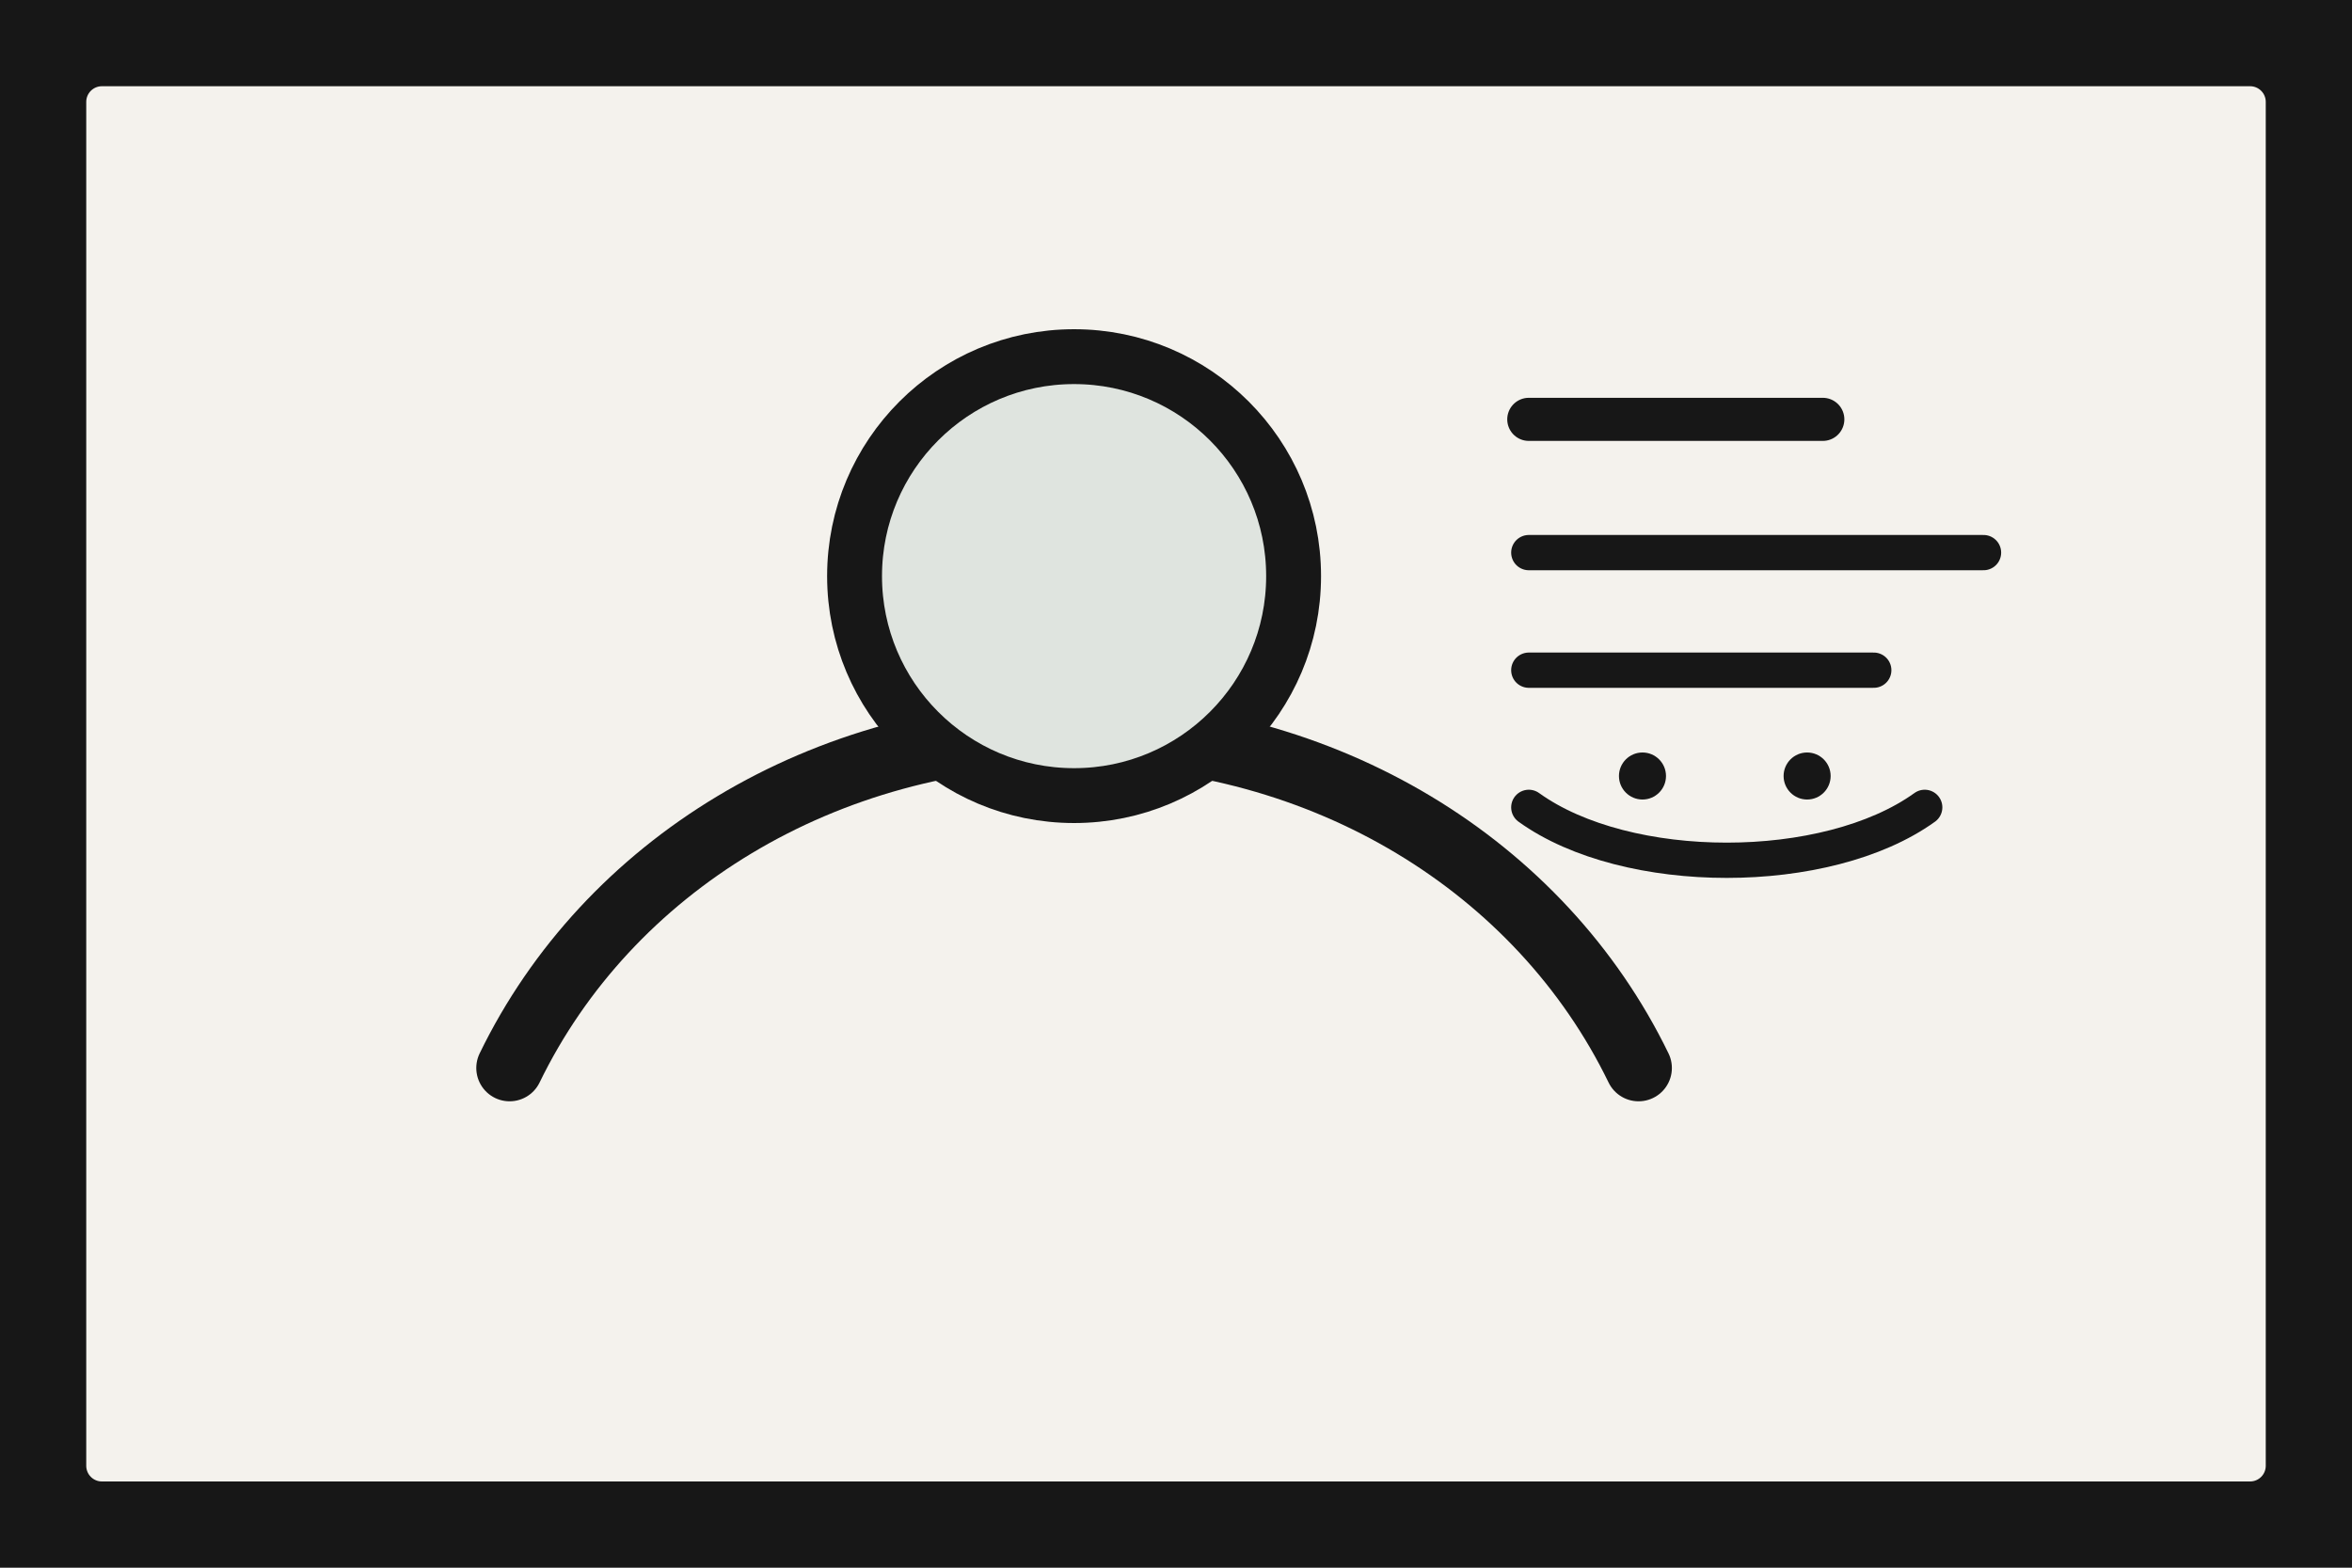
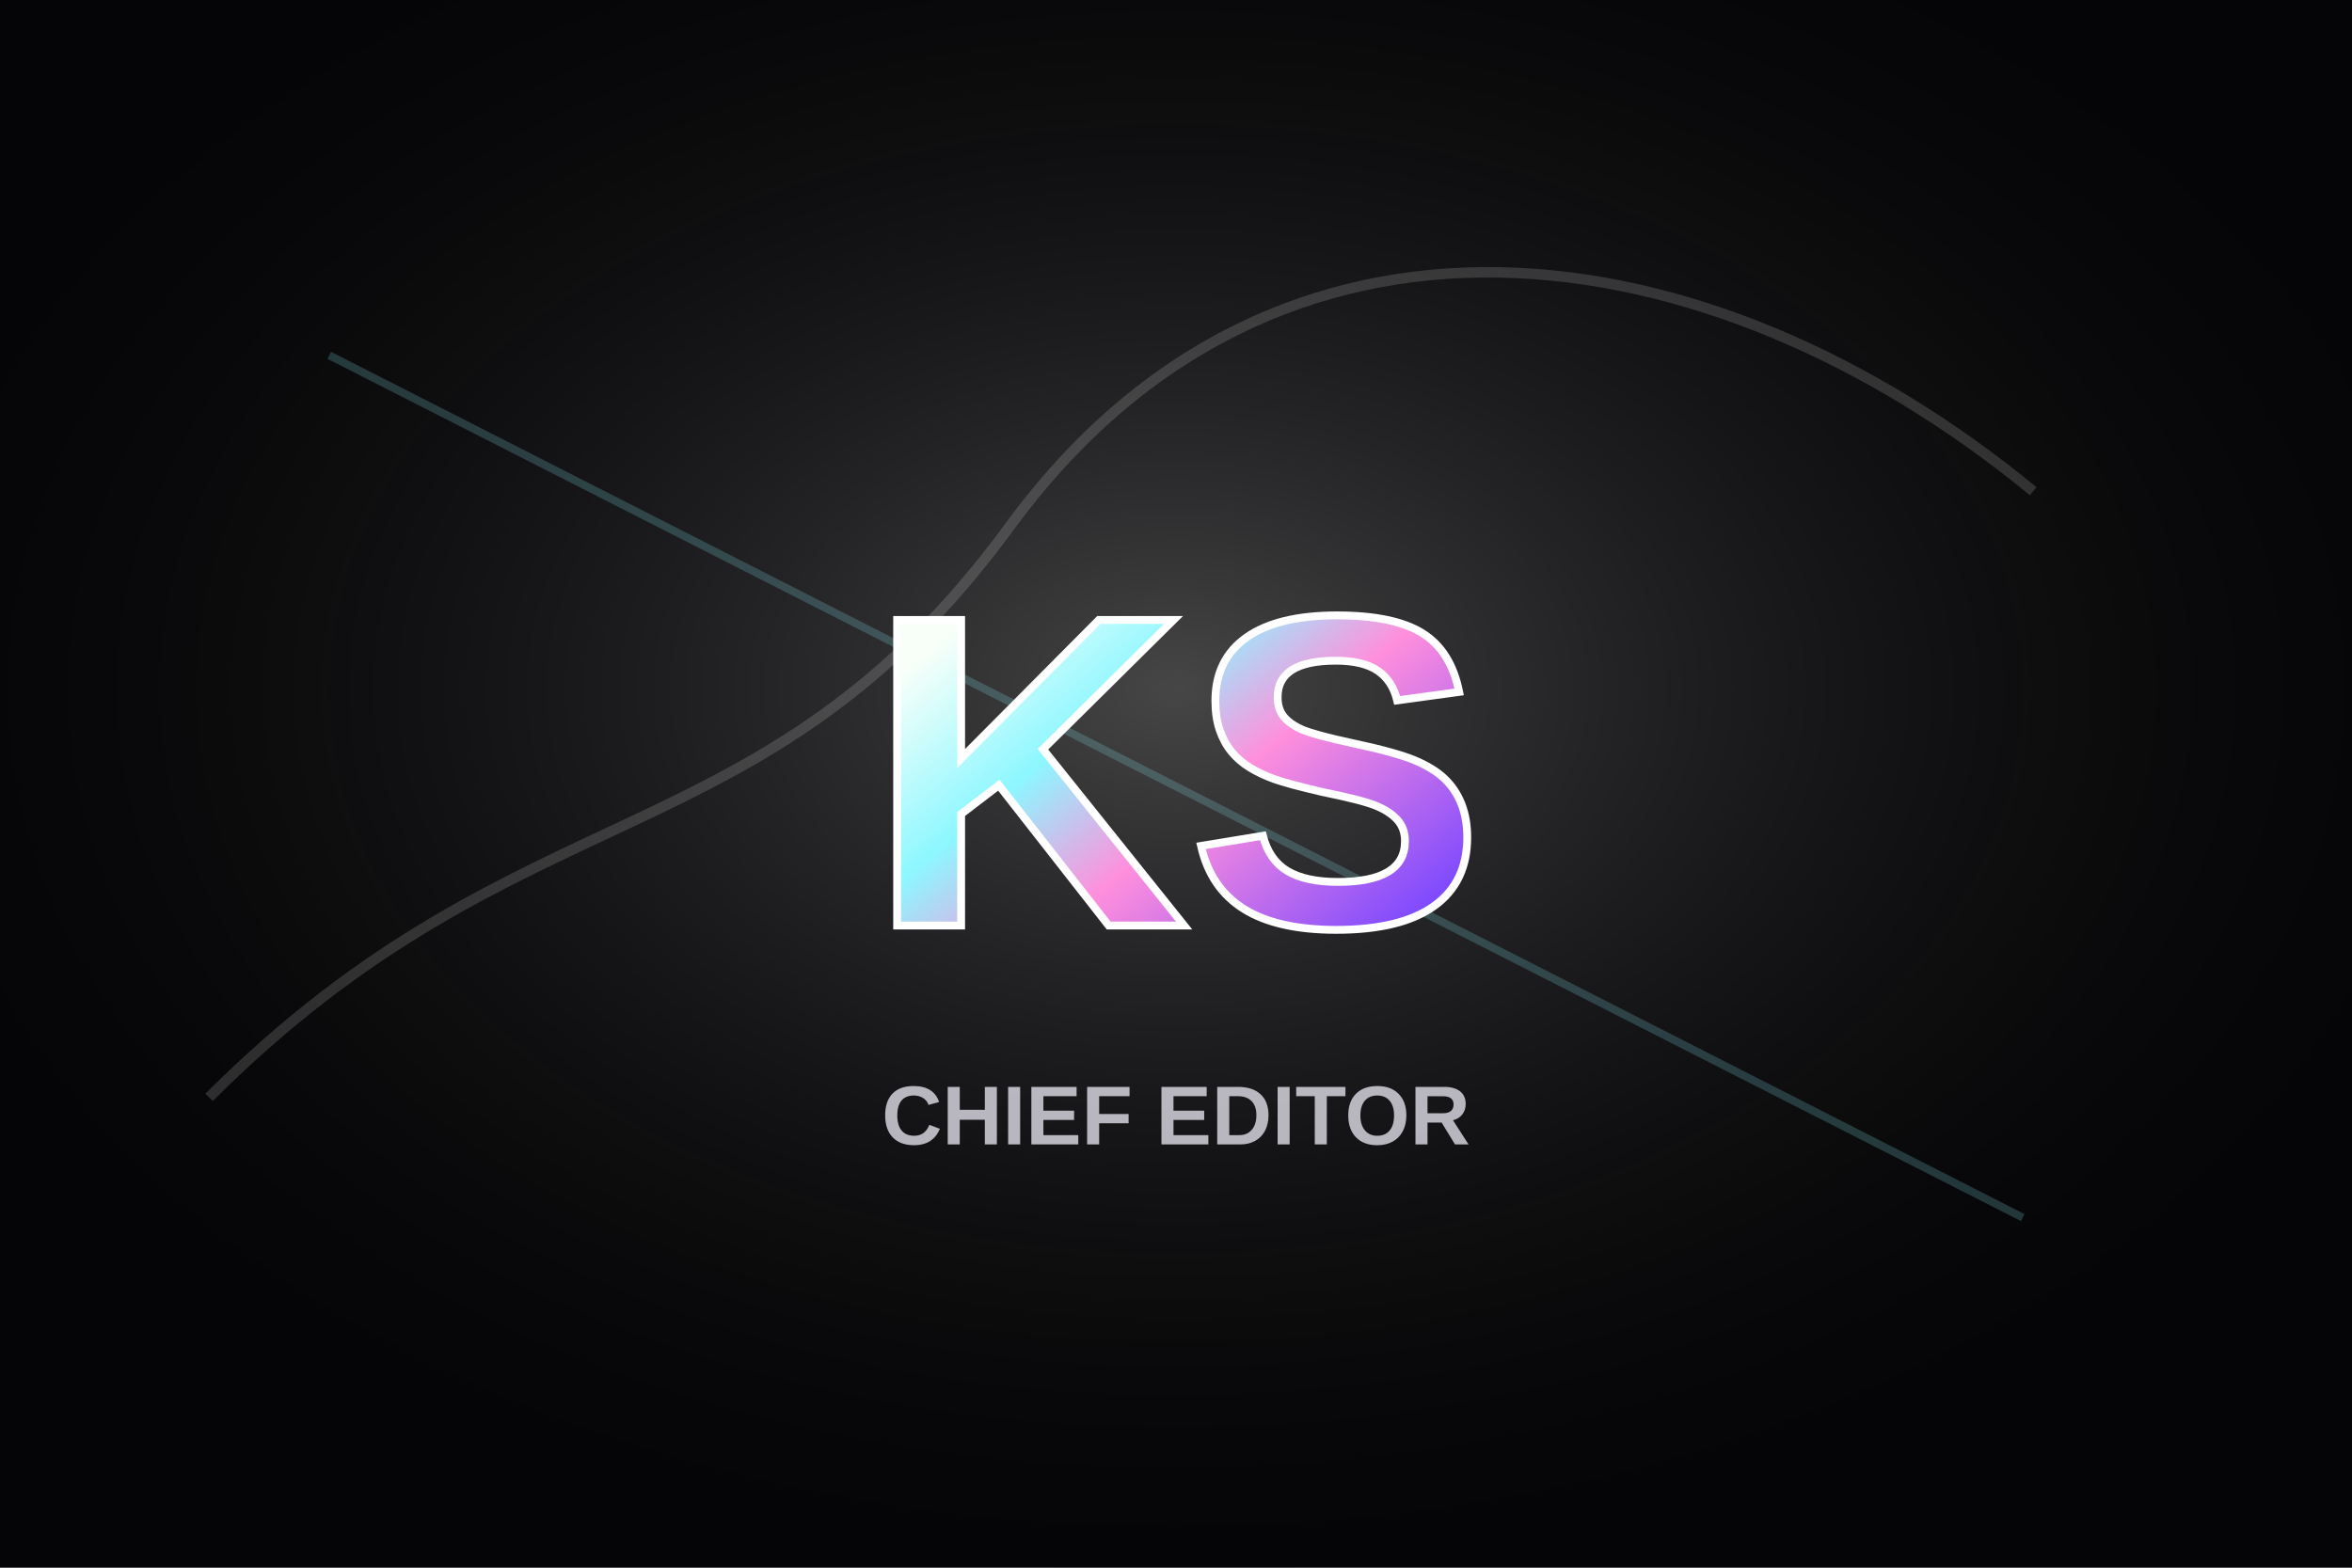
- <svg xmlns="http://www.w3.org/2000/svg" width="1200" height="800" viewBox="0 0 1200 800" fill="none" role="img" aria-labelledby="title">
-   <rect width="1200" height="800" fill="#171717" />
-   <rect x="44" y="44" width="1112" height="712" rx="8" fill="#f4f2ed" />
-   <path d="M260 545C310 442 420 374 548 374C676 374 786 442 836 545" stroke="#171717" stroke-width="34" stroke-linecap="round" />
-   <circle cx="548" cy="294" r="112" fill="#dfe4df" stroke="#171717" stroke-width="28" />
-   <path d="M780 214H930" stroke="#171717" stroke-width="22" stroke-linecap="round" />
-   <path d="M780 282H1012" stroke="#171717" stroke-width="18" stroke-linecap="round" />
-   <path d="M780 342H956" stroke="#171717" stroke-width="18" stroke-linecap="round" />
-   <path d="M780 412C830 448 932 448 982 412" stroke="#171717" stroke-width="18" stroke-linecap="round" />
-   <circle cx="838" cy="396" r="12" fill="#171717" />
-   <circle cx="922" cy="396" r="12" fill="#171717" />
+ <svg xmlns="http://www.w3.org/2000/svg" viewBox="0 0 900 600" role="img" aria-label="Konstantin Sazonov">
+   <defs>
+     <linearGradient id="chrome" x1="0" x2="1" y1="0.2" y2="0.85">
+       <stop offset="0" stop-color="#f8fff9" />
+       <stop offset="0.3" stop-color="#8df7ff" />
+       <stop offset="0.56" stop-color="#ff8fdc" />
+       <stop offset="1" stop-color="#7a48ff" />
+     </linearGradient>
+     <radialGradient id="glow" cx="50%" cy="44%" r="58%">
+       <stop offset="0" stop-color="#ffffff" stop-opacity="0.26" />
+       <stop offset="1" stop-color="#000000" stop-opacity="0" />
+     </radialGradient>
+   </defs>
+   <rect width="900" height="600" fill="#050507" />
+   <rect width="900" height="600" fill="url(#glow)" />
+   <path d="M80 420 C200 300 292 330 386 202 C488 62 654 86 778 188" fill="none" stroke="#f4f4f4" stroke-opacity="0.16" stroke-width="4" />
+   <path d="M126 136 L774 466" stroke="#8df7ff" stroke-opacity="0.2" stroke-width="3" />
+   <text x="50%" y="51%" text-anchor="middle" dominant-baseline="middle" font-family="Arial Black, Arial, sans-serif" font-size="170" font-weight="900" fill="url(#chrome)" stroke="#ffffff" stroke-width="3">KS</text>
+   <text x="50%" y="73%" text-anchor="middle" font-family="Arial, sans-serif" font-size="32" font-weight="700" fill="#f7f4ff" opacity="0.72">CHIEF EDITOR</text>
</svg>
